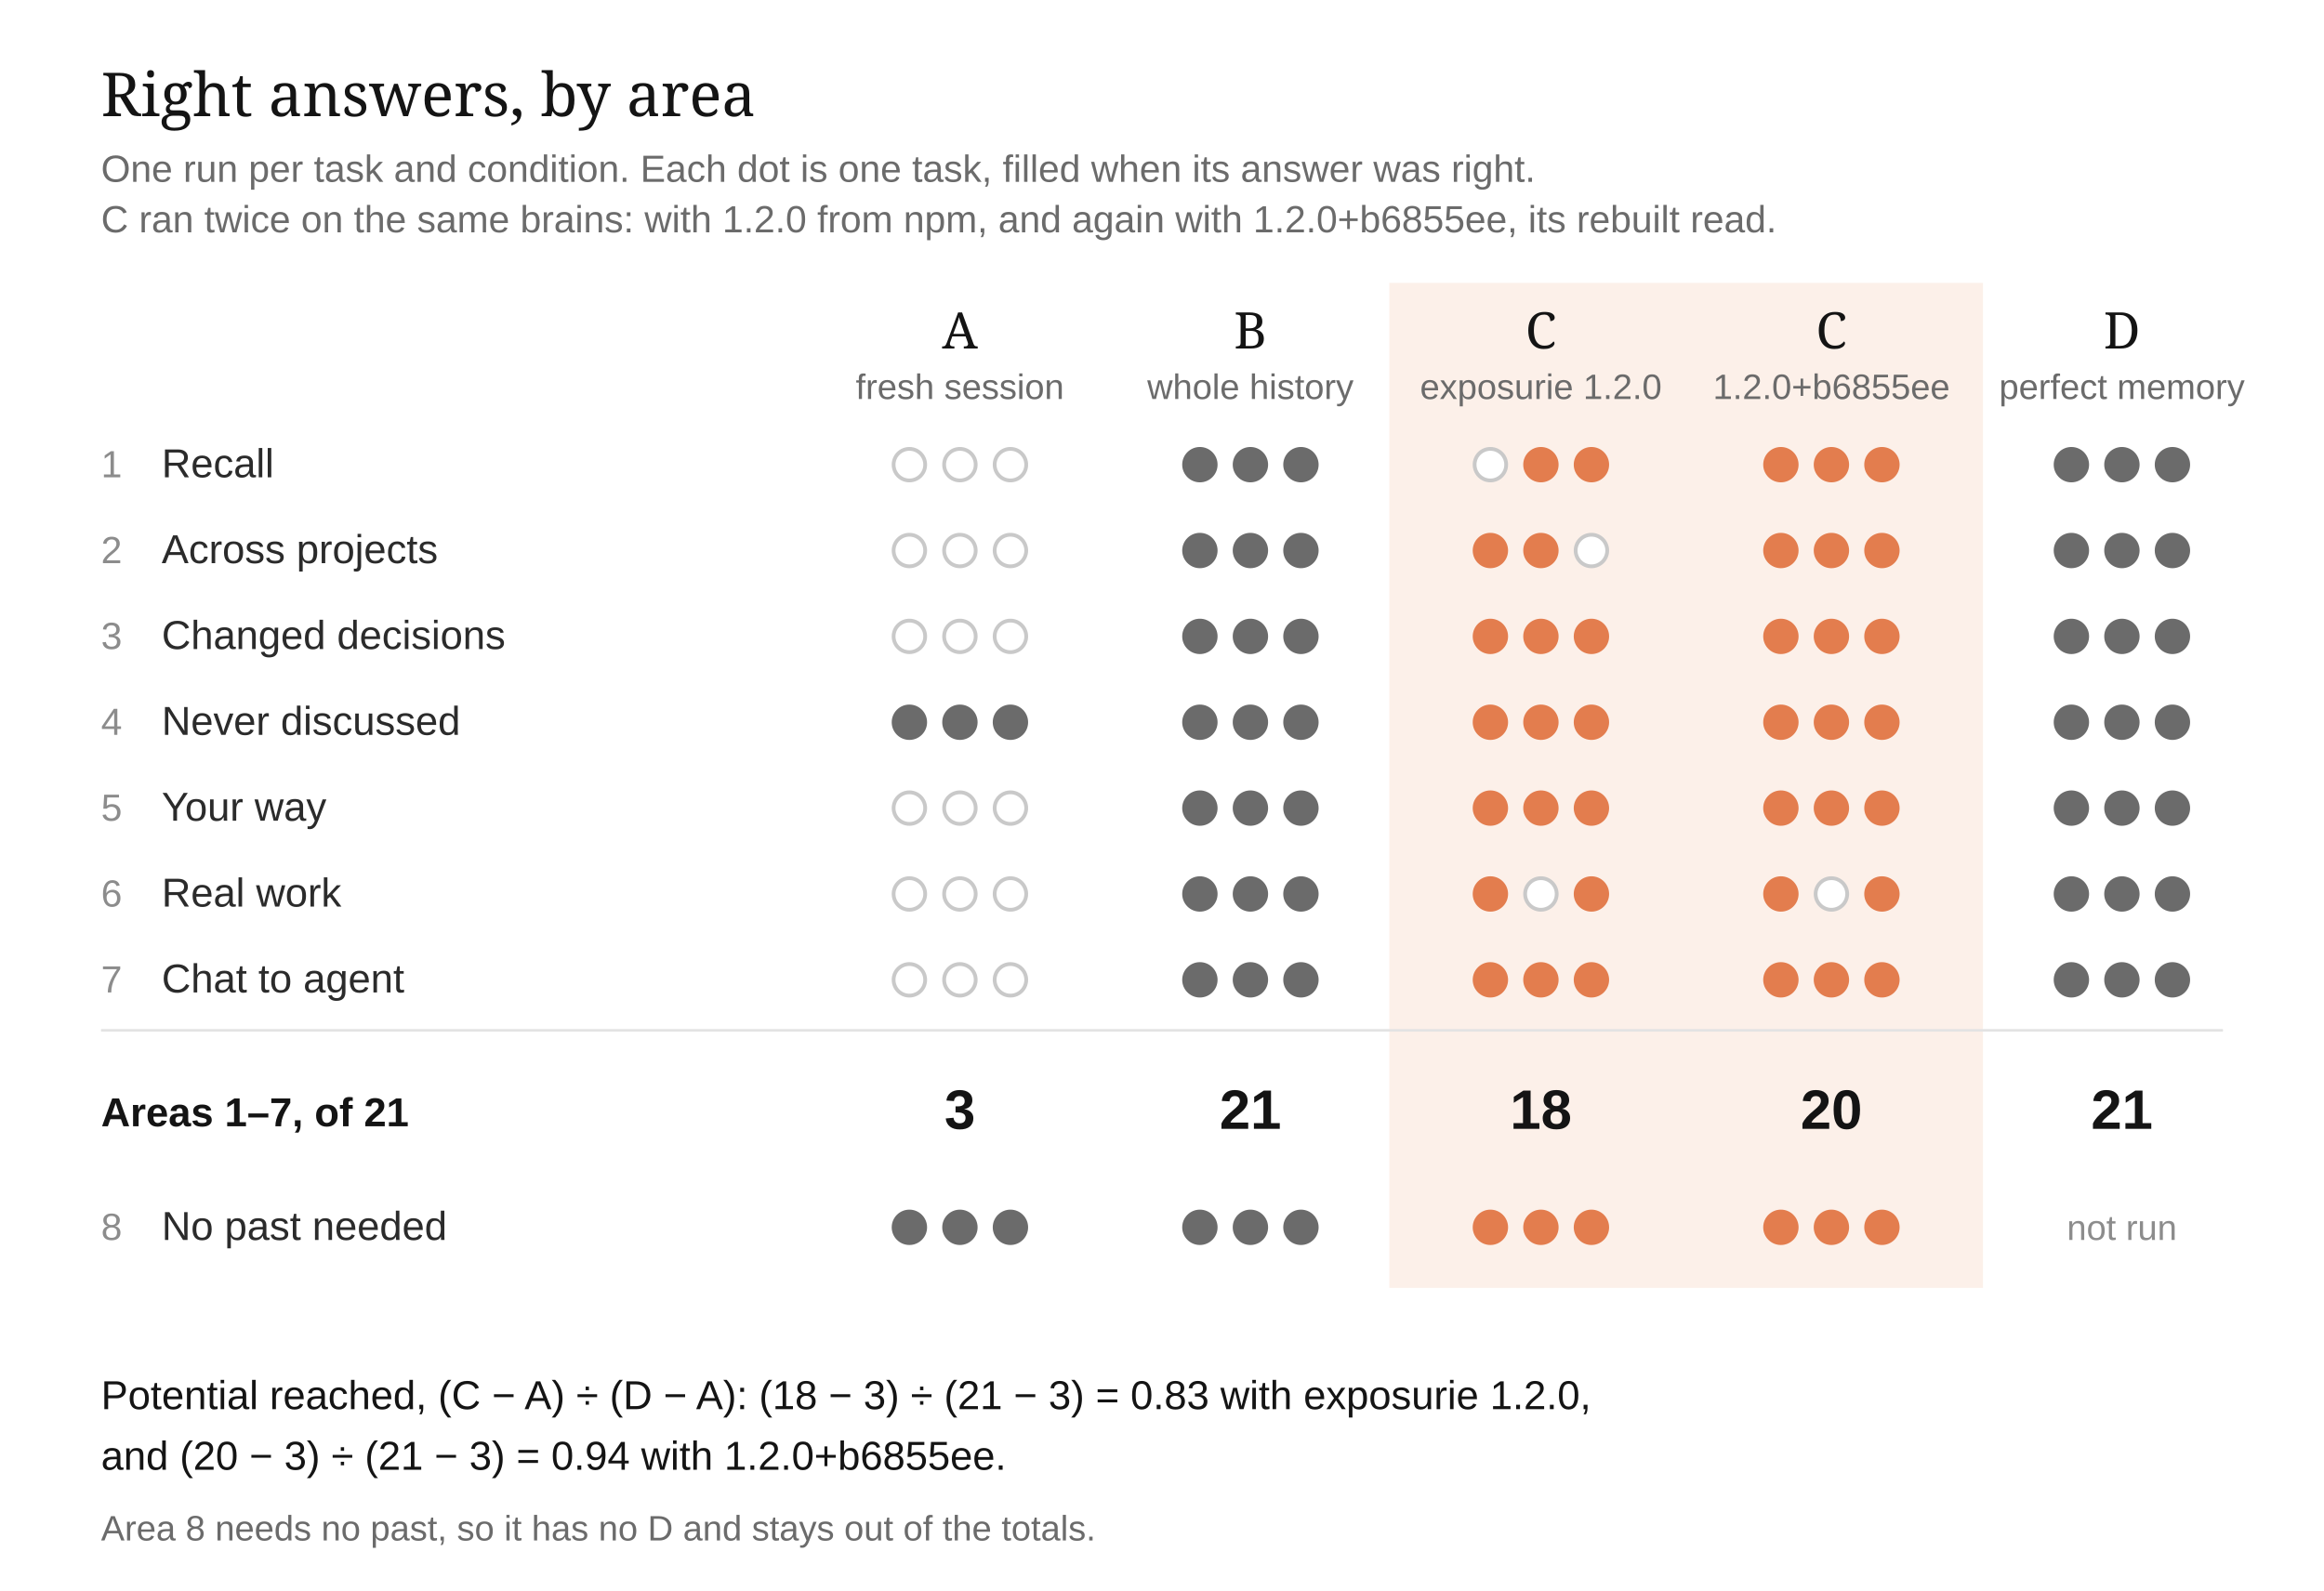
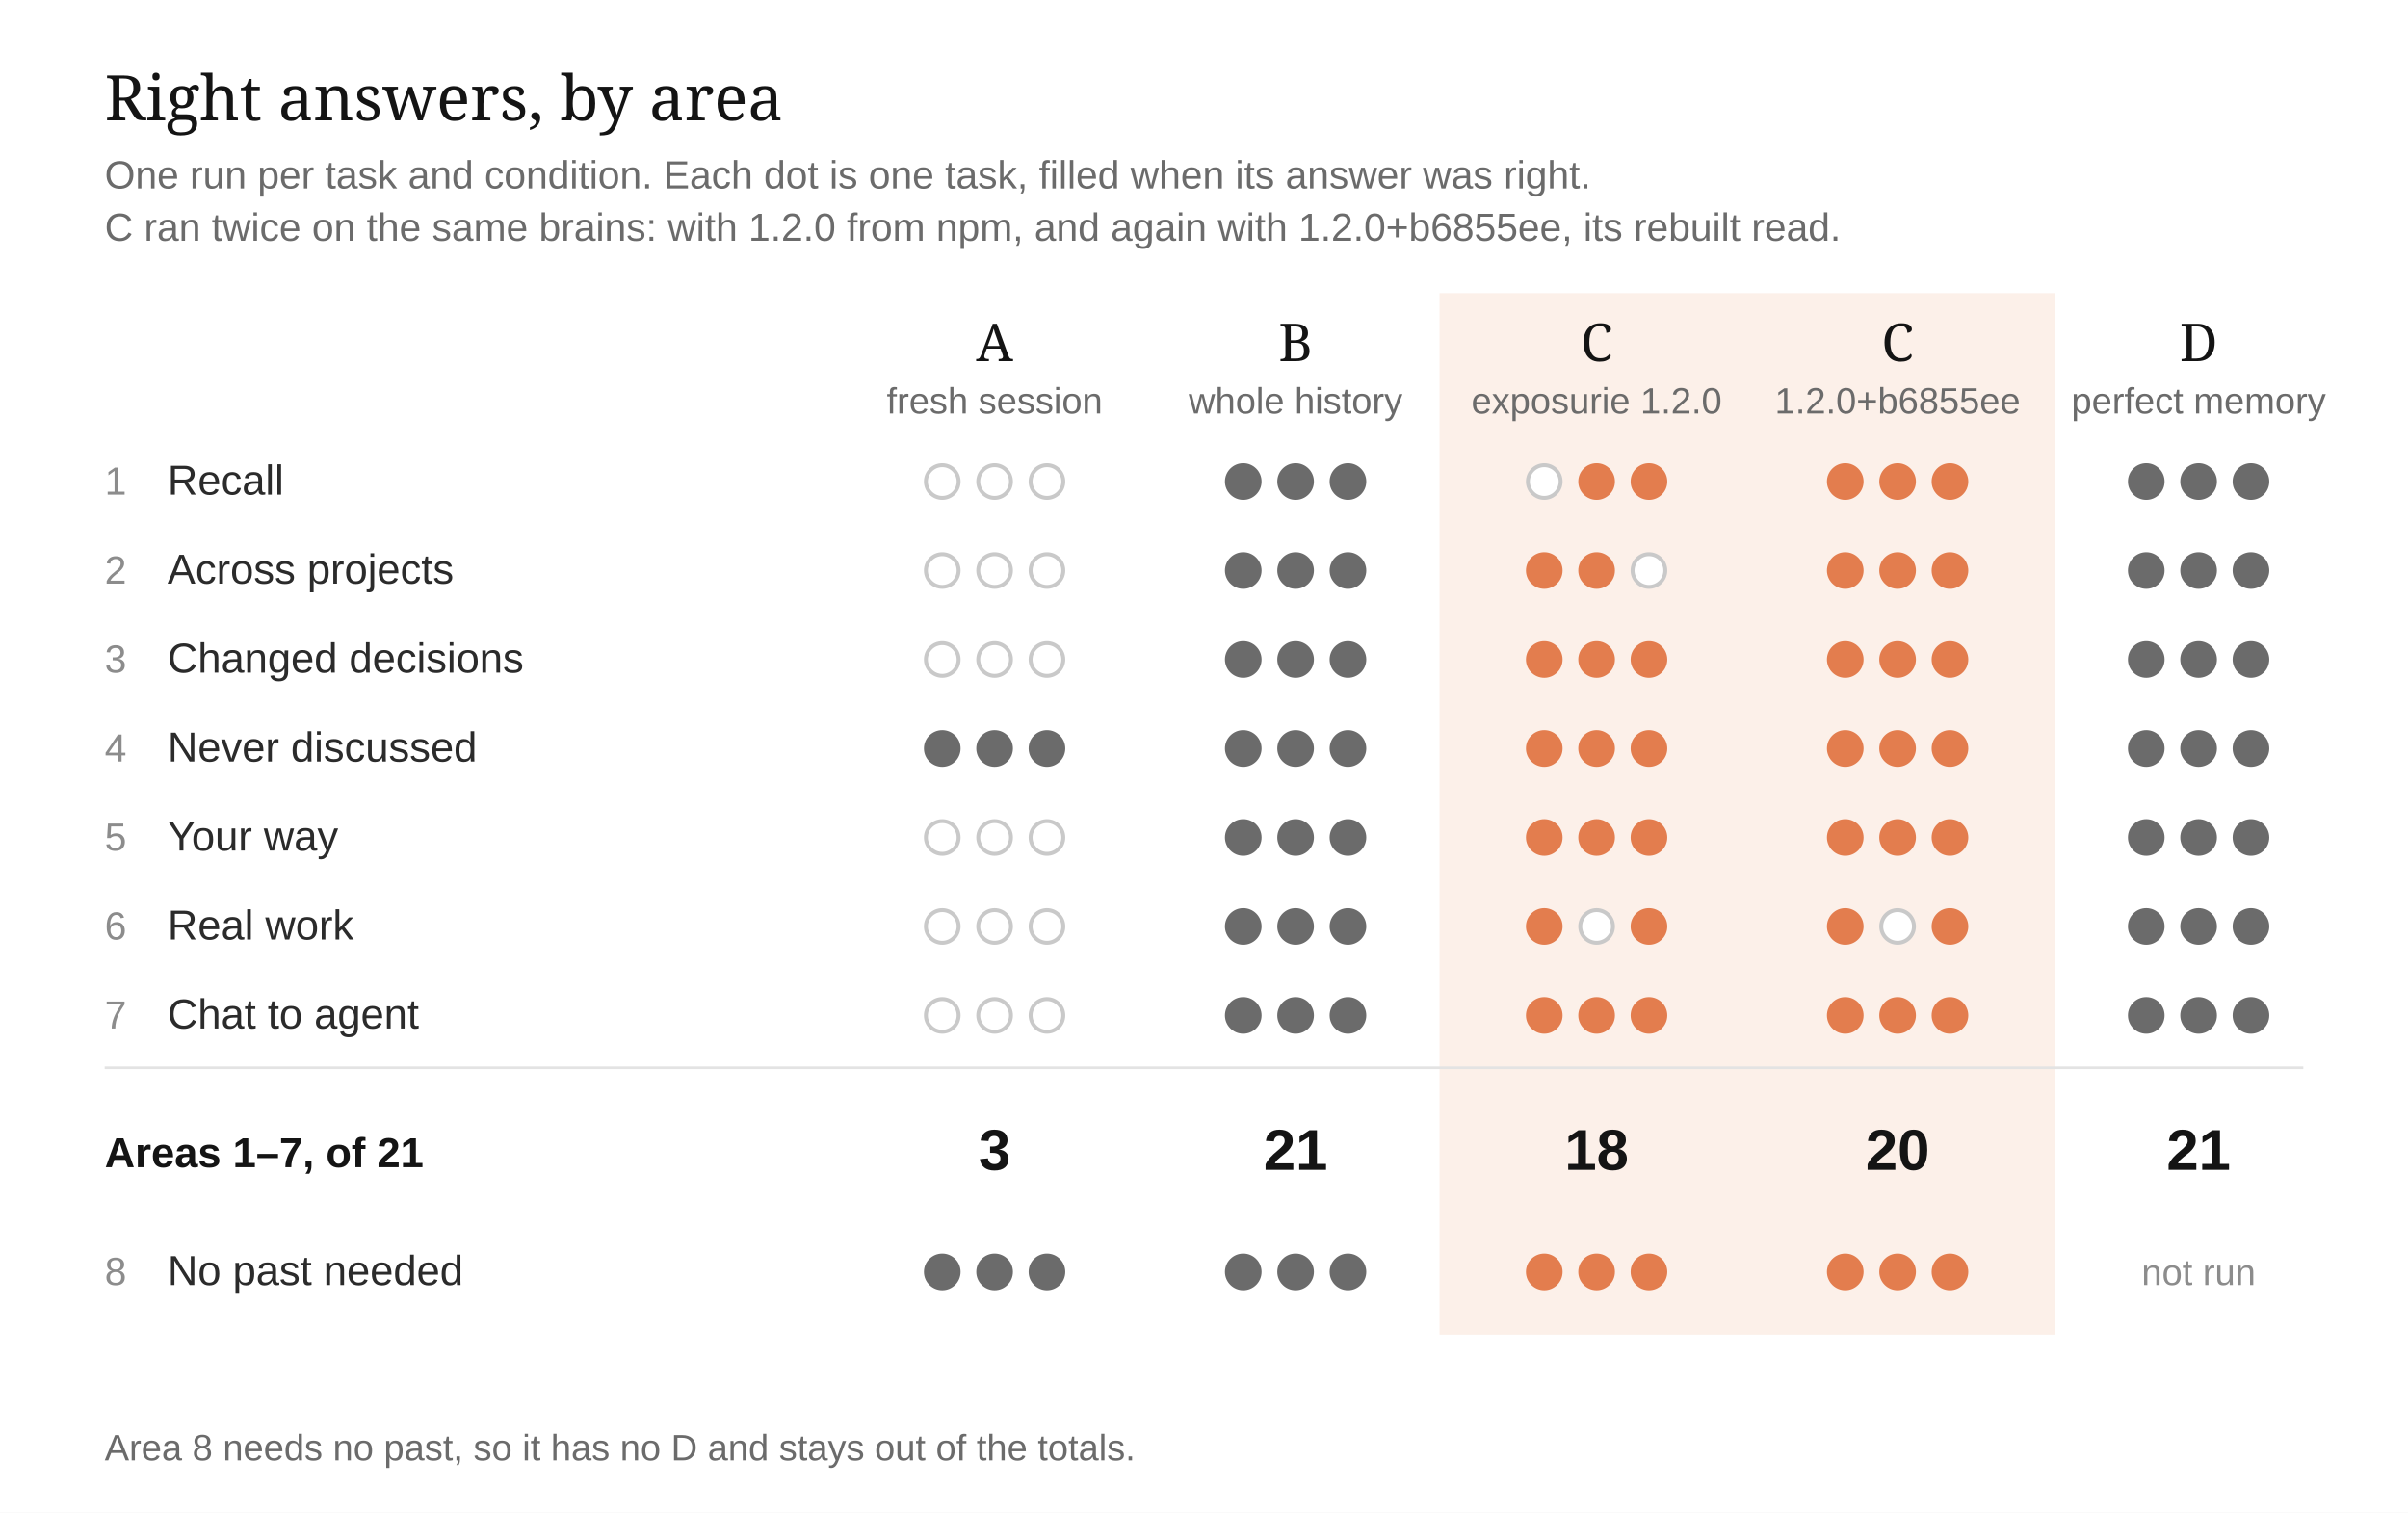
- <svg xmlns="http://www.w3.org/2000/svg" width="920" height="630" viewBox="0 0 920 630" role="img" aria-label="Right answers, by area and condition">
-   <rect x="0" y="0" width="920" height="630" fill="#FFFFFF" />
+ <svg xmlns="http://www.w3.org/2000/svg" width="920" height="578" viewBox="0 0 920 578" role="img" aria-label="Right answers, by area and condition">
+   <rect x="0" y="0" width="920" height="578" fill="#FFFFFF" />
  <text x="40" y="46" font-family="Georgia, serif" font-size="24" fill="#141414">Right answers, by area</text>
  <text x="40" y="72" font-family="Calibri, Carlito, Arial, sans-serif" font-size="15" fill="#6B6B6B">One run per task and condition. Each dot is one task, filled when its answer was right.</text>
  <text x="40" y="92" font-family="Calibri, Carlito, Arial, sans-serif" font-size="15" fill="#6B6B6B">C ran twice on the same brains: with 1.2.0 from npm, and again with 1.2.0+b6855ee, its rebuilt read.</text>
  <rect x="550" y="112" width="235" height="398" fill="#FCF0E9" />
  <text x="380" y="138" font-family="Georgia, serif" font-size="20" fill="#141414" text-anchor="middle">A</text>
  <text x="380" y="158" font-family="Calibri, Carlito, Arial, sans-serif" font-size="14" fill="#6B6B6B" text-anchor="middle">fresh session</text>
  <text x="495" y="138" font-family="Georgia, serif" font-size="20" fill="#141414" text-anchor="middle">B</text>
  <text x="495" y="158" font-family="Calibri, Carlito, Arial, sans-serif" font-size="14" fill="#6B6B6B" text-anchor="middle">whole history</text>
  <text x="610" y="138" font-family="Georgia, serif" font-size="20" fill="#141414" text-anchor="middle">C</text>
  <text x="610" y="158" font-family="Calibri, Carlito, Arial, sans-serif" font-size="14" fill="#6B6B6B" text-anchor="middle">exposurie 1.2.0</text>
  <text x="725" y="138" font-family="Georgia, serif" font-size="20" fill="#141414" text-anchor="middle">C</text>
  <text x="725" y="158" font-family="Calibri, Carlito, Arial, sans-serif" font-size="14" fill="#6B6B6B" text-anchor="middle">1.2.0+b6855ee</text>
  <text x="840" y="138" font-family="Georgia, serif" font-size="20" fill="#141414" text-anchor="middle">D</text>
  <text x="840" y="158" font-family="Calibri, Carlito, Arial, sans-serif" font-size="14" fill="#6B6B6B" text-anchor="middle">perfect memory</text>
  <text x="40" y="189" font-family="Calibri, Carlito, Arial, sans-serif" font-size="15" fill="#8C8C8C">1</text>
  <text x="64" y="189" font-family="Calibri, Carlito, Arial, sans-serif" font-size="16" fill="#2B2B2B">Recall</text>
  <circle cx="360" cy="184" r="6.25" fill="#FFFFFF" stroke="#C9C9C9" stroke-width="1.5" />
  <circle cx="380" cy="184" r="6.25" fill="#FFFFFF" stroke="#C9C9C9" stroke-width="1.5" />
  <circle cx="400" cy="184" r="6.25" fill="#FFFFFF" stroke="#C9C9C9" stroke-width="1.5" />
  <circle cx="475" cy="184" r="7" fill="#6B6B6B" />
  <circle cx="495" cy="184" r="7" fill="#6B6B6B" />
  <circle cx="515" cy="184" r="7" fill="#6B6B6B" />
  <circle cx="590" cy="184" r="6.25" fill="#FFFFFF" stroke="#C9C9C9" stroke-width="1.5" />
  <circle cx="610" cy="184" r="7" fill="#E37D4E" />
  <circle cx="630" cy="184" r="7" fill="#E37D4E" />
  <circle cx="705" cy="184" r="7" fill="#E37D4E" />
  <circle cx="725" cy="184" r="7" fill="#E37D4E" />
  <circle cx="745" cy="184" r="7" fill="#E37D4E" />
  <circle cx="820" cy="184" r="7" fill="#6B6B6B" />
  <circle cx="840" cy="184" r="7" fill="#6B6B6B" />
  <circle cx="860" cy="184" r="7" fill="#6B6B6B" />
  <text x="40" y="223" font-family="Calibri, Carlito, Arial, sans-serif" font-size="15" fill="#8C8C8C">2</text>
  <text x="64" y="223" font-family="Calibri, Carlito, Arial, sans-serif" font-size="16" fill="#2B2B2B">Across projects</text>
  <circle cx="360" cy="218" r="6.25" fill="#FFFFFF" stroke="#C9C9C9" stroke-width="1.5" />
  <circle cx="380" cy="218" r="6.25" fill="#FFFFFF" stroke="#C9C9C9" stroke-width="1.5" />
  <circle cx="400" cy="218" r="6.25" fill="#FFFFFF" stroke="#C9C9C9" stroke-width="1.5" />
  <circle cx="475" cy="218" r="7" fill="#6B6B6B" />
  <circle cx="495" cy="218" r="7" fill="#6B6B6B" />
  <circle cx="515" cy="218" r="7" fill="#6B6B6B" />
  <circle cx="590" cy="218" r="7" fill="#E37D4E" />
  <circle cx="610" cy="218" r="7" fill="#E37D4E" />
  <circle cx="630" cy="218" r="6.25" fill="#FFFFFF" stroke="#C9C9C9" stroke-width="1.5" />
  <circle cx="705" cy="218" r="7" fill="#E37D4E" />
  <circle cx="725" cy="218" r="7" fill="#E37D4E" />
  <circle cx="745" cy="218" r="7" fill="#E37D4E" />
  <circle cx="820" cy="218" r="7" fill="#6B6B6B" />
  <circle cx="840" cy="218" r="7" fill="#6B6B6B" />
  <circle cx="860" cy="218" r="7" fill="#6B6B6B" />
  <text x="40" y="257" font-family="Calibri, Carlito, Arial, sans-serif" font-size="15" fill="#8C8C8C">3</text>
  <text x="64" y="257" font-family="Calibri, Carlito, Arial, sans-serif" font-size="16" fill="#2B2B2B">Changed decisions</text>
  <circle cx="360" cy="252" r="6.25" fill="#FFFFFF" stroke="#C9C9C9" stroke-width="1.5" />
  <circle cx="380" cy="252" r="6.25" fill="#FFFFFF" stroke="#C9C9C9" stroke-width="1.5" />
  <circle cx="400" cy="252" r="6.25" fill="#FFFFFF" stroke="#C9C9C9" stroke-width="1.5" />
  <circle cx="475" cy="252" r="7" fill="#6B6B6B" />
  <circle cx="495" cy="252" r="7" fill="#6B6B6B" />
  <circle cx="515" cy="252" r="7" fill="#6B6B6B" />
  <circle cx="590" cy="252" r="7" fill="#E37D4E" />
  <circle cx="610" cy="252" r="7" fill="#E37D4E" />
  <circle cx="630" cy="252" r="7" fill="#E37D4E" />
  <circle cx="705" cy="252" r="7" fill="#E37D4E" />
  <circle cx="725" cy="252" r="7" fill="#E37D4E" />
  <circle cx="745" cy="252" r="7" fill="#E37D4E" />
  <circle cx="820" cy="252" r="7" fill="#6B6B6B" />
  <circle cx="840" cy="252" r="7" fill="#6B6B6B" />
  <circle cx="860" cy="252" r="7" fill="#6B6B6B" />
  <text x="40" y="291" font-family="Calibri, Carlito, Arial, sans-serif" font-size="15" fill="#8C8C8C">4</text>
  <text x="64" y="291" font-family="Calibri, Carlito, Arial, sans-serif" font-size="16" fill="#2B2B2B">Never discussed</text>
  <circle cx="360" cy="286" r="7" fill="#6B6B6B" />
  <circle cx="380" cy="286" r="7" fill="#6B6B6B" />
  <circle cx="400" cy="286" r="7" fill="#6B6B6B" />
  <circle cx="475" cy="286" r="7" fill="#6B6B6B" />
  <circle cx="495" cy="286" r="7" fill="#6B6B6B" />
  <circle cx="515" cy="286" r="7" fill="#6B6B6B" />
  <circle cx="590" cy="286" r="7" fill="#E37D4E" />
  <circle cx="610" cy="286" r="7" fill="#E37D4E" />
  <circle cx="630" cy="286" r="7" fill="#E37D4E" />
  <circle cx="705" cy="286" r="7" fill="#E37D4E" />
  <circle cx="725" cy="286" r="7" fill="#E37D4E" />
  <circle cx="745" cy="286" r="7" fill="#E37D4E" />
  <circle cx="820" cy="286" r="7" fill="#6B6B6B" />
  <circle cx="840" cy="286" r="7" fill="#6B6B6B" />
  <circle cx="860" cy="286" r="7" fill="#6B6B6B" />
  <text x="40" y="325" font-family="Calibri, Carlito, Arial, sans-serif" font-size="15" fill="#8C8C8C">5</text>
  <text x="64" y="325" font-family="Calibri, Carlito, Arial, sans-serif" font-size="16" fill="#2B2B2B">Your way</text>
  <circle cx="360" cy="320" r="6.25" fill="#FFFFFF" stroke="#C9C9C9" stroke-width="1.5" />
  <circle cx="380" cy="320" r="6.25" fill="#FFFFFF" stroke="#C9C9C9" stroke-width="1.5" />
  <circle cx="400" cy="320" r="6.25" fill="#FFFFFF" stroke="#C9C9C9" stroke-width="1.5" />
  <circle cx="475" cy="320" r="7" fill="#6B6B6B" />
  <circle cx="495" cy="320" r="7" fill="#6B6B6B" />
  <circle cx="515" cy="320" r="7" fill="#6B6B6B" />
  <circle cx="590" cy="320" r="7" fill="#E37D4E" />
  <circle cx="610" cy="320" r="7" fill="#E37D4E" />
  <circle cx="630" cy="320" r="7" fill="#E37D4E" />
  <circle cx="705" cy="320" r="7" fill="#E37D4E" />
  <circle cx="725" cy="320" r="7" fill="#E37D4E" />
  <circle cx="745" cy="320" r="7" fill="#E37D4E" />
  <circle cx="820" cy="320" r="7" fill="#6B6B6B" />
  <circle cx="840" cy="320" r="7" fill="#6B6B6B" />
  <circle cx="860" cy="320" r="7" fill="#6B6B6B" />
  <text x="40" y="359" font-family="Calibri, Carlito, Arial, sans-serif" font-size="15" fill="#8C8C8C">6</text>
  <text x="64" y="359" font-family="Calibri, Carlito, Arial, sans-serif" font-size="16" fill="#2B2B2B">Real work</text>
  <circle cx="360" cy="354" r="6.25" fill="#FFFFFF" stroke="#C9C9C9" stroke-width="1.5" />
  <circle cx="380" cy="354" r="6.25" fill="#FFFFFF" stroke="#C9C9C9" stroke-width="1.5" />
  <circle cx="400" cy="354" r="6.25" fill="#FFFFFF" stroke="#C9C9C9" stroke-width="1.5" />
  <circle cx="475" cy="354" r="7" fill="#6B6B6B" />
  <circle cx="495" cy="354" r="7" fill="#6B6B6B" />
  <circle cx="515" cy="354" r="7" fill="#6B6B6B" />
  <circle cx="590" cy="354" r="7" fill="#E37D4E" />
  <circle cx="610" cy="354" r="6.25" fill="#FFFFFF" stroke="#C9C9C9" stroke-width="1.5" />
  <circle cx="630" cy="354" r="7" fill="#E37D4E" />
  <circle cx="705" cy="354" r="7" fill="#E37D4E" />
  <circle cx="725" cy="354" r="6.25" fill="#FFFFFF" stroke="#C9C9C9" stroke-width="1.5" />
  <circle cx="745" cy="354" r="7" fill="#E37D4E" />
  <circle cx="820" cy="354" r="7" fill="#6B6B6B" />
  <circle cx="840" cy="354" r="7" fill="#6B6B6B" />
  <circle cx="860" cy="354" r="7" fill="#6B6B6B" />
  <text x="40" y="393" font-family="Calibri, Carlito, Arial, sans-serif" font-size="15" fill="#8C8C8C">7</text>
  <text x="64" y="393" font-family="Calibri, Carlito, Arial, sans-serif" font-size="16" fill="#2B2B2B">Chat to agent</text>
  <circle cx="360" cy="388" r="6.25" fill="#FFFFFF" stroke="#C9C9C9" stroke-width="1.5" />
  <circle cx="380" cy="388" r="6.25" fill="#FFFFFF" stroke="#C9C9C9" stroke-width="1.5" />
  <circle cx="400" cy="388" r="6.25" fill="#FFFFFF" stroke="#C9C9C9" stroke-width="1.5" />
  <circle cx="475" cy="388" r="7" fill="#6B6B6B" />
  <circle cx="495" cy="388" r="7" fill="#6B6B6B" />
  <circle cx="515" cy="388" r="7" fill="#6B6B6B" />
  <circle cx="590" cy="388" r="7" fill="#E37D4E" />
  <circle cx="610" cy="388" r="7" fill="#E37D4E" />
  <circle cx="630" cy="388" r="7" fill="#E37D4E" />
  <circle cx="705" cy="388" r="7" fill="#E37D4E" />
  <circle cx="725" cy="388" r="7" fill="#E37D4E" />
  <circle cx="745" cy="388" r="7" fill="#E37D4E" />
  <circle cx="820" cy="388" r="7" fill="#6B6B6B" />
  <circle cx="840" cy="388" r="7" fill="#6B6B6B" />
  <circle cx="860" cy="388" r="7" fill="#6B6B6B" />
  <line x1="40" y1="408" x2="880" y2="408" stroke="#E3E3E3" stroke-width="1" />
  <text x="40" y="446" font-family="Calibri, Carlito, Arial, sans-serif" font-size="16" fill="#141414" font-weight="bold">Areas 1–7, of 21</text>
  <text x="380" y="447" font-family="Calibri, Carlito, Arial, sans-serif" font-size="22" fill="#141414" text-anchor="middle" font-weight="bold">3</text>
  <text x="495" y="447" font-family="Calibri, Carlito, Arial, sans-serif" font-size="22" fill="#141414" text-anchor="middle" font-weight="bold">21</text>
  <text x="610" y="447" font-family="Calibri, Carlito, Arial, sans-serif" font-size="22" fill="#141414" text-anchor="middle" font-weight="bold">18</text>
  <text x="725" y="447" font-family="Calibri, Carlito, Arial, sans-serif" font-size="22" fill="#141414" text-anchor="middle" font-weight="bold">20</text>
  <text x="840" y="447" font-family="Calibri, Carlito, Arial, sans-serif" font-size="22" fill="#141414" text-anchor="middle" font-weight="bold">21</text>
  <text x="40" y="491" font-family="Calibri, Carlito, Arial, sans-serif" font-size="15" fill="#8C8C8C">8</text>
  <text x="64" y="491" font-family="Calibri, Carlito, Arial, sans-serif" font-size="16" fill="#2B2B2B">No past needed</text>
  <circle cx="360" cy="486" r="7" fill="#6B6B6B" />
  <circle cx="380" cy="486" r="7" fill="#6B6B6B" />
  <circle cx="400" cy="486" r="7" fill="#6B6B6B" />
  <circle cx="475" cy="486" r="7" fill="#6B6B6B" />
  <circle cx="495" cy="486" r="7" fill="#6B6B6B" />
  <circle cx="515" cy="486" r="7" fill="#6B6B6B" />
  <circle cx="590" cy="486" r="7" fill="#E37D4E" />
  <circle cx="610" cy="486" r="7" fill="#E37D4E" />
  <circle cx="630" cy="486" r="7" fill="#E37D4E" />
  <circle cx="705" cy="486" r="7" fill="#E37D4E" />
  <circle cx="725" cy="486" r="7" fill="#E37D4E" />
  <circle cx="745" cy="486" r="7" fill="#E37D4E" />
  <text x="840" y="491" font-family="Calibri, Carlito, Arial, sans-serif" font-size="14" fill="#8C8C8C" text-anchor="middle">not run</text>
-   <text x="40" y="558" font-family="Calibri, Carlito, Arial, sans-serif" font-size="16" fill="#141414">Potential reached, (C − A) ÷ (D − A): (18 − 3) ÷ (21 − 3) = 0.83 with exposurie 1.2.0,</text>
-   <text x="40" y="582" font-family="Calibri, Carlito, Arial, sans-serif" font-size="16" fill="#141414">and (20 − 3) ÷ (21 − 3) = 0.94 with 1.2.0+b6855ee.</text>
-   <text x="40" y="610" font-family="Calibri, Carlito, Arial, sans-serif" font-size="14" fill="#6B6B6B">Area 8 needs no past, so it has no D and stays out of the totals.</text>
+   <text x="40" y="558" font-family="Calibri, Carlito, Arial, sans-serif" font-size="14" fill="#6B6B6B">Area 8 needs no past, so it has no D and stays out of the totals.</text>
</svg>
